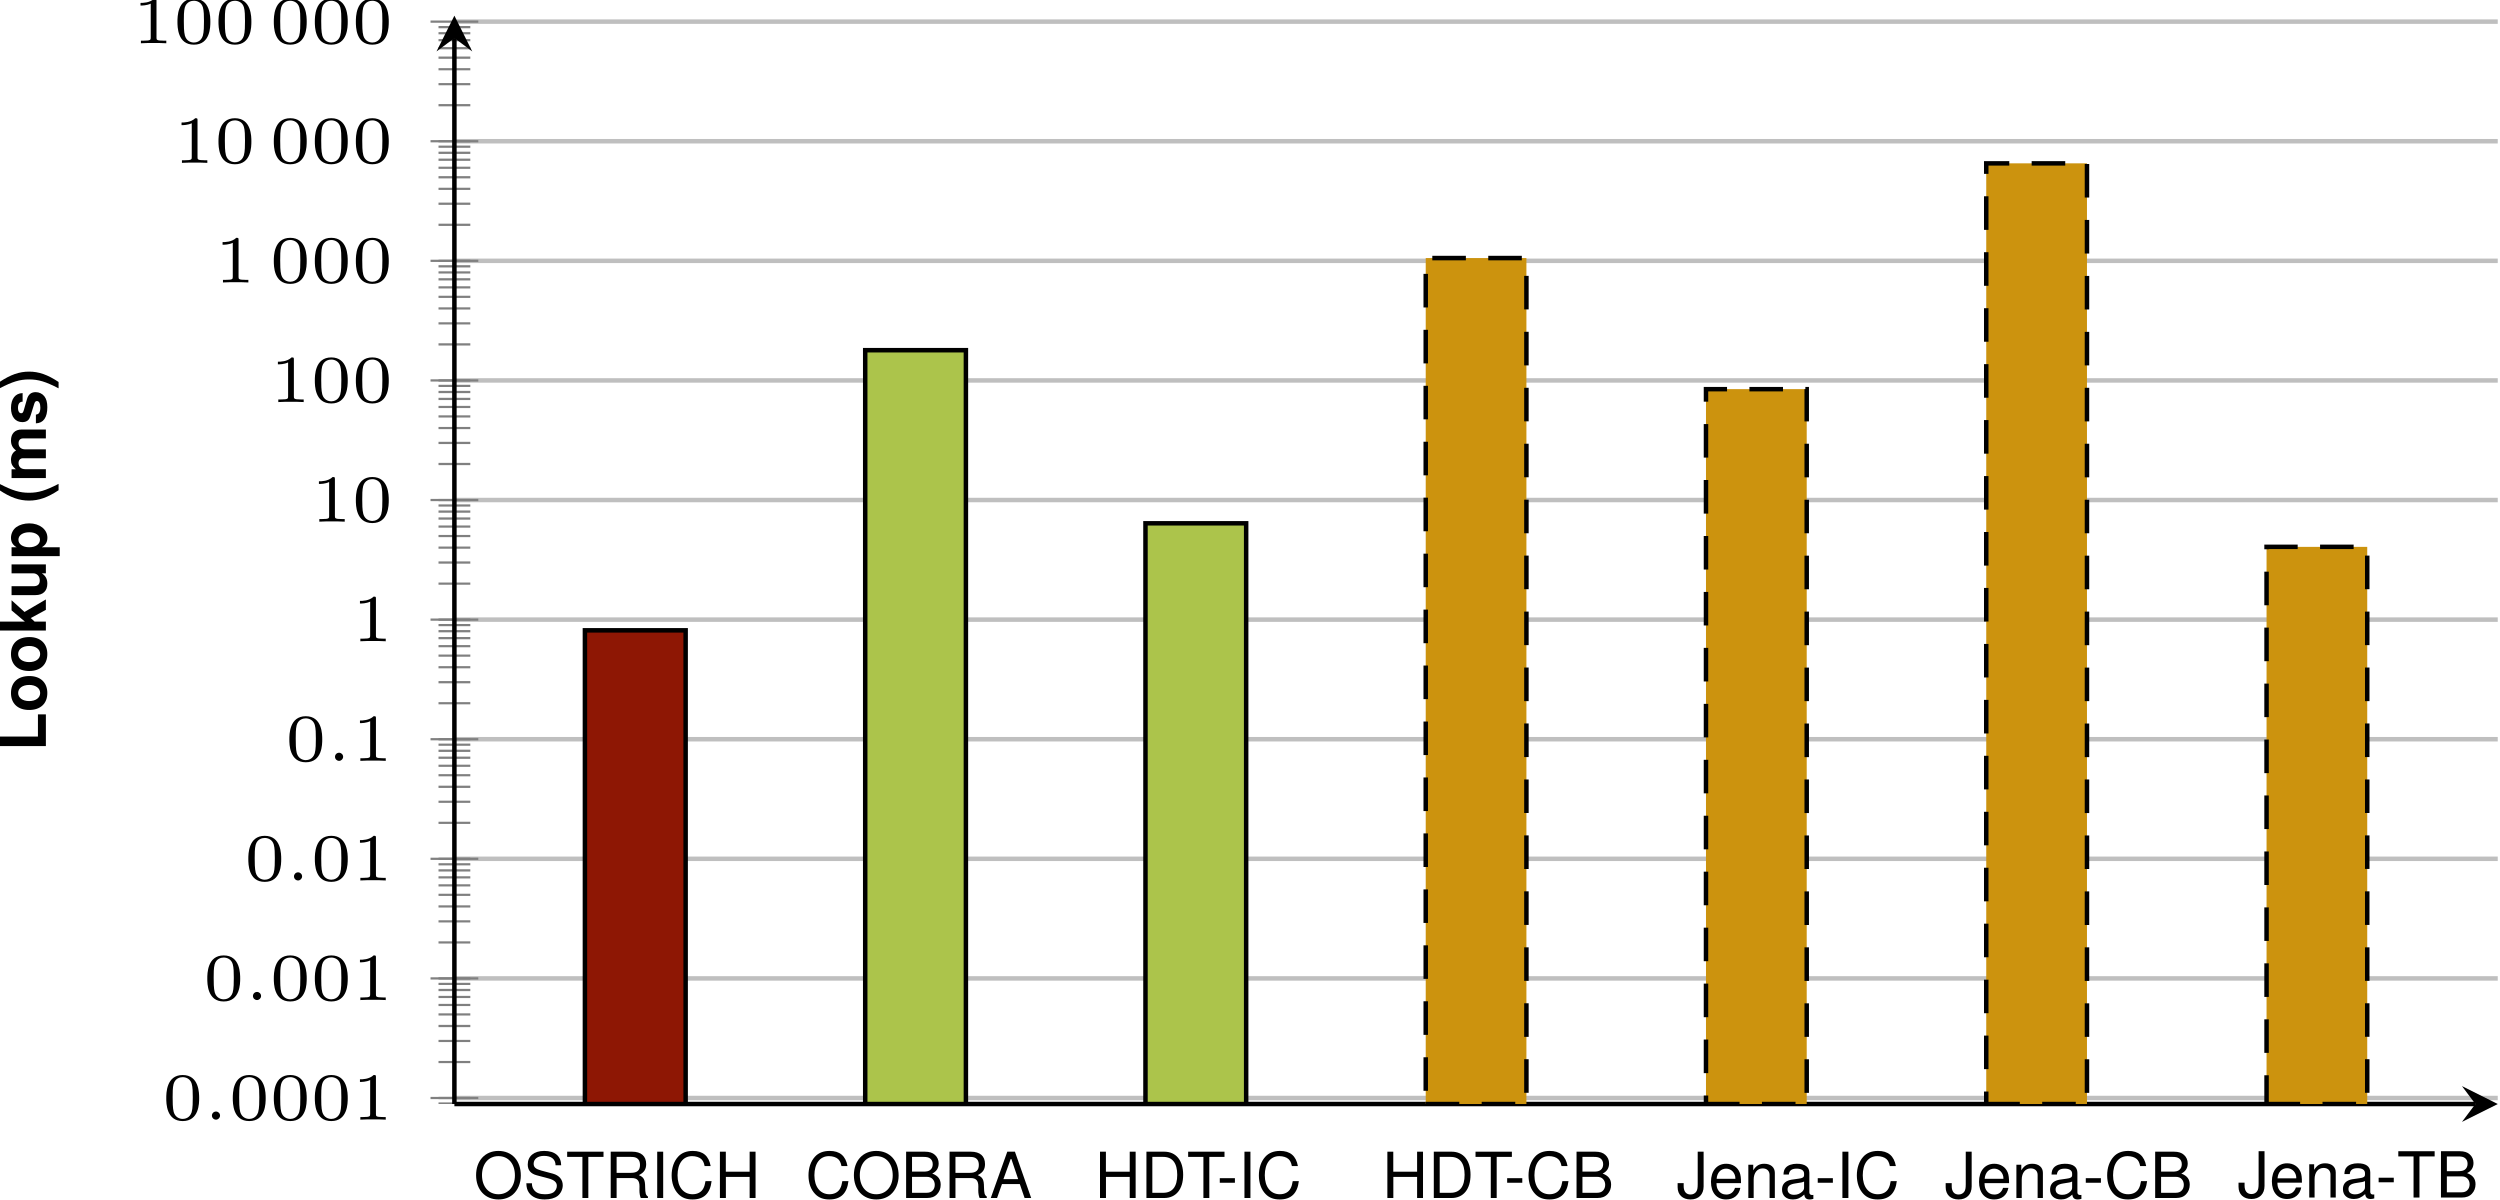
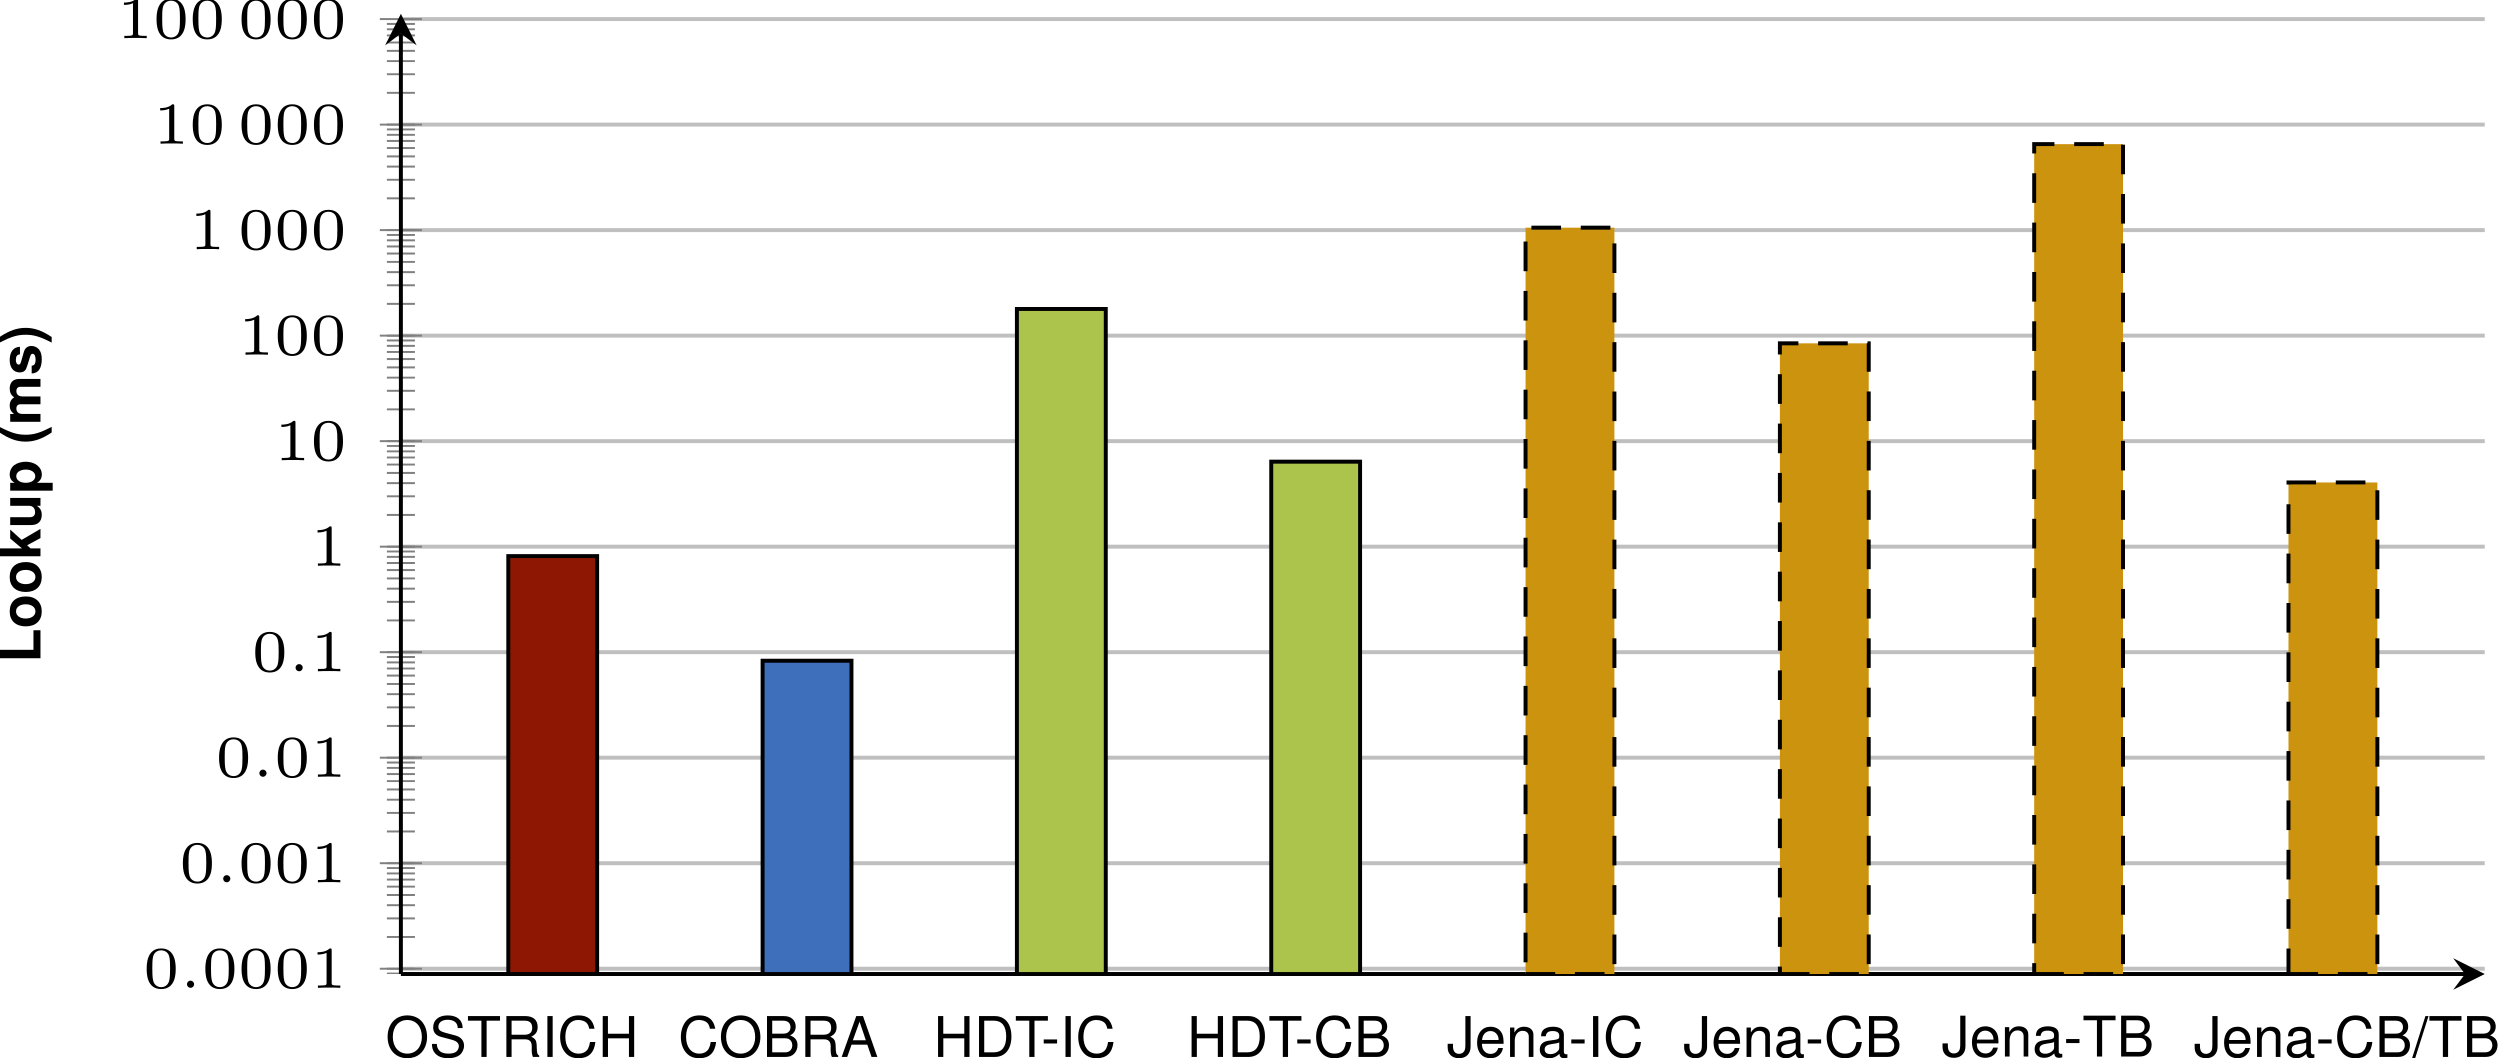
- <svg xmlns="http://www.w3.org/2000/svg" xmlns:xlink="http://www.w3.org/1999/xlink" version="1.1" width="222.59pt" height="106.767pt" viewBox="2.848 -12.153 222.59 106.767">
+ <svg xmlns="http://www.w3.org/2000/svg" xmlns:xlink="http://www.w3.org/1999/xlink" version="1.1" width="252.298pt" height="106.767pt" viewBox="2.848 -12.153 252.298 106.767">
  <defs>
    <clipPath id="clip1">
-       <path d="M-98.43 86.144V-10.758H366.977V86.144" />
+       <path d="M-98.433 86.144V-10.758H395.348V86.144" />
    </clipPath>
    <clipPath id="clip3">
-       <path d="M-98.43 86.144V-10.758H366.977V86.144" />
+       <path d="M-98.433 86.144V-10.758H395.348V86.144" />
    </clipPath>
    <clipPath id="clip4">
-       <path d="M43.305 86.144H225.238V-10.758H43.305Z" />
+       <path d="M43.305 86.144H253.606V-10.758H43.305Z" />
    </clipPath>
    <path id="g5-45" d="M1.607-1.765H.26V-1.358H1.607V-1.765Z" />
+     <path id="g5-47" d="M1.296-4.124L-.045 .113H.266L1.607-4.124H1.296Z" />
    <path id="g5-65" d="M2.682-1.239L3.106 0H3.694L2.246-4.124H1.567L.096 0H.656L1.092-1.239H2.682ZM2.535-1.68H1.222L1.901-3.559L2.535-1.68Z" />
    <path id="g5-66" d="M.447 0H2.308C2.699 0 2.987-.107 3.208-.345C3.411-.56 3.525-.854 3.525-1.177C3.525-1.675 3.298-1.974 2.772-2.178C3.146-2.354 3.344-2.659 3.344-3.078C3.344-3.378 3.23-3.643 3.015-3.836C2.8-4.034 2.518-4.124 2.122-4.124H.447V0ZM.973-2.348V-3.66H1.991C2.286-3.66 2.45-3.621 2.591-3.513C2.738-3.4 2.817-3.23 2.817-3.004C2.817-2.783 2.738-2.608 2.591-2.495C2.45-2.387 2.286-2.348 1.991-2.348H.973ZM.973-.464V-1.884H2.257C2.512-1.884 2.682-1.822 2.806-1.686C2.931-1.556 2.998-1.375 2.998-1.171C2.998-.973 2.931-.792 2.806-.662C2.682-.526 2.512-.464 2.257-.464H.973Z" />
    <path id="g5-67" d="M3.745-2.846C3.581-3.751 3.061-4.192 2.155-4.192C1.601-4.192 1.154-4.017 .849-3.677C.475-3.27 .272-2.682 .272-2.014C.272-1.335 .481-.752 .871-.351C1.188-.023 1.595 .13 2.133 .13C3.14 .13 3.706-.413 3.83-1.505H3.287C3.242-1.222 3.185-1.03 3.1-.866C2.931-.526 2.58-.334 2.139-.334C1.318-.334 .798-.99 .798-2.02C.798-3.078 1.296-3.728 2.093-3.728C2.427-3.728 2.738-3.626 2.908-3.468C3.061-3.327 3.146-3.151 3.208-2.846H3.745Z" />
    <path id="g5-68" d="M.504 0H2.093C3.134 0 3.774-.781 3.774-2.065C3.774-3.344 3.14-4.124 2.093-4.124H.504V0ZM1.03-.464V-3.66H2.003C2.817-3.66 3.247-3.112 3.247-2.059C3.247-1.018 2.817-.464 2.003-.464H1.03Z" />
    <path id="g5-72" d="M3.117-1.878V0H3.643V-4.124H3.117V-2.342H.996V-4.124H.47V0H1.001V-1.878H3.117Z" />
    <path id="g5-73" d="M1.098-4.124H.566V0H1.098V-4.124Z" />
    <path id="g5-74" d="M1.884-4.124V-1.222C1.884-.894 1.85-.707 1.754-.566C1.652-.407 1.46-.311 1.25-.311C.854-.311 .634-.577 .634-1.058V-1.324H.096V-.962C.096-.294 .537 .13 1.245 .13C1.963 .13 2.41-.317 2.41-1.03V-4.124H1.884Z" />
    <path id="g5-79" d="M2.201-4.192C1.018-4.192 .215-3.321 .215-2.031S1.018 .13 2.206 .13C2.704 .13 3.151-.023 3.485-.306C3.932-.685 4.198-1.324 4.198-1.997C4.198-3.327 3.411-4.192 2.201-4.192ZM2.201-3.728C3.095-3.728 3.672-3.049 3.672-2.008C3.672-1.013 3.078-.334 2.206-.334C1.33-.334 .741-1.013 .741-2.031S1.33-3.728 2.201-3.728Z" />
    <path id="g5-82" d="M1.052-1.776H2.41C2.88-1.776 3.089-1.55 3.089-1.041L3.083-.673C3.083-.419 3.129-.17 3.202 0H3.841V-.13C3.643-.266 3.604-.413 3.592-.962C3.587-1.641 3.479-1.844 3.032-2.037C3.496-2.263 3.683-2.552 3.683-3.021C3.683-3.734 3.236-4.124 2.427-4.124H.526V0H1.052V-1.776ZM1.052-2.24V-3.66H2.325C2.619-3.66 2.789-3.615 2.919-3.502C3.061-3.383 3.134-3.196 3.134-2.948C3.134-2.461 2.885-2.24 2.325-2.24H1.052Z" />
    <path id="g5-83" d="M3.372-2.914C3.366-3.723 2.812-4.192 1.861-4.192C.956-4.192 .396-3.728 .396-2.981C.396-2.478 .662-2.161 1.205-2.02L2.229-1.748C2.75-1.612 2.987-1.403 2.987-1.081C2.987-.86 2.868-.634 2.693-.509C2.529-.396 2.269-.334 1.935-.334C1.488-.334 1.182-.441 .984-.679C.832-.86 .764-1.058 .769-1.313H.272C.277-.933 .351-.685 .515-.458C.798-.074 1.273 .13 1.901 .13C2.393 .13 2.795 .017 3.061-.187C3.338-.407 3.513-.775 3.513-1.131C3.513-1.641 3.196-2.014 2.636-2.167L1.601-2.444C1.103-2.58 .922-2.738 .922-3.055C.922-3.474 1.29-3.751 1.844-3.751C2.501-3.751 2.868-3.451 2.874-2.914H3.372Z" />
    <path id="g5-84" d="M2.003-3.66H3.355V-4.124H.119V-3.66H1.477V0H2.003V-3.66Z" />
    <path id="g5-97" d="M3.027-.277C2.976-.266 2.953-.266 2.925-.266C2.761-.266 2.67-.351 2.67-.498V-2.24C2.67-2.767 2.286-3.049 1.556-3.049C1.126-3.049 .769-2.925 .571-2.704C.436-2.552 .379-2.382 .368-2.088H.843C.883-2.45 1.098-2.614 1.539-2.614C1.963-2.614 2.201-2.455 2.201-2.172V-2.048C2.201-1.85 2.082-1.765 1.709-1.72C1.041-1.635 .939-1.612 .758-1.539C.413-1.397 .238-1.131 .238-.747C.238-.209 .611 .13 1.211 .13C1.584 .13 1.884 0 2.218-.306C2.252-.006 2.399 .13 2.704 .13C2.8 .13 2.874 .119 3.027 .079V-.277ZM2.201-.933C2.201-.775 2.155-.679 2.014-.549C1.822-.373 1.59-.283 1.313-.283C.945-.283 .73-.458 .73-.758C.73-1.069 .939-1.228 1.443-1.301C1.941-1.369 2.042-1.392 2.201-1.465V-.933Z" />
    <path id="g5-101" d="M2.902-1.324C2.902-1.776 2.868-2.048 2.783-2.269C2.591-2.755 2.139-3.049 1.584-3.049C.758-3.049 .226-2.416 .226-1.443S.741 .13 1.573 .13C2.252 .13 2.721-.255 2.84-.9H2.365C2.235-.509 1.969-.306 1.59-.306C1.29-.306 1.035-.441 .877-.69C.764-.86 .724-1.03 .718-1.324H2.902ZM.73-1.709C.769-2.257 1.103-2.614 1.578-2.614C2.042-2.614 2.399-2.229 2.399-1.743C2.399-1.731 2.399-1.72 2.393-1.709H.73Z" />
    <path id="g5-110" d="M.396-2.965V0H.871V-1.635C.871-2.24 1.188-2.636 1.675-2.636C2.048-2.636 2.286-2.41 2.286-2.054V0H2.755V-2.24C2.755-2.733 2.387-3.049 1.816-3.049C1.375-3.049 1.092-2.88 .832-2.467V-2.965H.396Z" />
+     <path id="g2-58" d="M1.494-.359C1.494-.574 1.321-.723 1.136-.723C.921-.723 .771-.55 .771-.365C.771-.161 .933 0 1.136 0C1.327 0 1.494-.167 1.494-.359Z" />
    <path id="g1-40" d="M1.148-4.124C.498-3.146 .226-2.365 .226-1.499C.226-.628 .498 .153 1.148 1.131H1.714C1.115-.034 .922-.668 .922-1.499C.922-2.325 1.115-2.97 1.714-4.124H1.148Z" />
    <path id="g1-41" d="M.69 1.131C1.341 .153 1.612-.628 1.612-1.494C1.612-2.365 1.341-3.146 .69-4.124H.124C.724-2.959 .917-2.325 .917-1.494C.917-.668 .724-.023 .124 1.131H.69Z" />
    <path id="g1-76" d="M1.301-4.124H.453V0H3.276V-.707H1.301V-4.124Z" />
    <path id="g1-107" d="M1.126-1.867V-4.124H.334V0H1.126V-1.001L1.443-1.346L2.172 0H3.1L1.986-1.901L3.027-3.055H2.127L1.126-1.867Z" />
    <path id="g1-109" d="M.339-3.055V0H1.131V-1.833C1.131-2.206 1.335-2.433 1.675-2.433C1.941-2.433 2.105-2.28 2.105-2.037V0H2.897V-1.833C2.897-2.206 3.1-2.433 3.44-2.433C3.706-2.433 3.87-2.28 3.87-2.037V0H4.662V-2.161C4.662-2.755 4.3-3.106 3.689-3.106C3.304-3.106 3.032-2.97 2.795-2.653C2.648-2.942 2.342-3.106 1.963-3.106C1.612-3.106 1.386-2.987 1.126-2.676V-3.055H.339Z" />
    <path id="g1-111" d="M1.703-3.106C.769-3.106 .198-2.489 .198-1.488C.198-.481 .769 .13 1.709 .13C2.636 .13 3.219-.487 3.219-1.465C3.219-2.501 2.659-3.106 1.703-3.106ZM1.709-2.467C2.144-2.467 2.427-2.076 2.427-1.477C2.427-.905 2.133-.509 1.709-.509C1.279-.509 .99-.905 .99-1.488S1.279-2.467 1.709-2.467Z" />
    <path id="g1-112" d="M1.12-3.055H.328V1.233H1.12V-.362C1.313-.023 1.584 .136 1.969 .136C2.704 .136 3.247-.554 3.247-1.482C3.247-1.912 3.123-2.342 2.919-2.625C2.716-2.914 2.337-3.106 1.969-3.106C1.584-3.106 1.313-2.942 1.12-2.602V-3.055ZM1.788-2.444C2.189-2.444 2.455-2.054 2.455-1.471C2.455-.917 2.178-.526 1.788-.526C1.392-.526 1.12-.911 1.12-1.482S1.392-2.444 1.788-2.444Z" />
    <path id="g1-115" d="M2.857-2.071C2.846-2.716 2.348-3.106 1.528-3.106C.752-3.106 .272-2.716 .272-2.088C.272-1.884 .334-1.709 .441-1.59C.549-1.482 .645-1.431 .939-1.335L1.884-1.041C2.082-.979 2.15-.917 2.15-.792C2.15-.605 1.929-.492 1.561-.492C1.358-.492 1.194-.532 1.092-.6C1.007-.662 .973-.724 .939-.888H.164C.187-.221 .679 .13 1.607 .13C2.031 .13 2.354 .04 2.58-.141S2.942-.605 2.942-.905C2.942-1.301 2.744-1.556 2.342-1.675L1.341-1.963C1.12-2.031 1.064-2.076 1.064-2.201C1.064-2.37 1.245-2.484 1.522-2.484C1.901-2.484 2.088-2.348 2.093-2.071H2.857Z" />
    <path id="g1-117" d="M3.061 0V-3.055H2.269V-1.143C2.269-.781 2.014-.543 1.629-.543C1.29-.543 1.12-.724 1.12-1.092V-3.055H.328V-.928C.328-.255 .702 .13 1.352 .13C1.765 .13 2.042-.023 2.269-.362V0H3.061Z" />
-     <path id="g2-58" d="M1.494-.359C1.494-.574 1.321-.723 1.136-.723C.921-.723 .771-.55 .771-.365C.771-.161 .933 0 1.136 0C1.327 0 1.494-.167 1.494-.359Z" />
    <path id="g3-48" d="M3.288-1.907C3.288-2.343 3.288-3.975 1.823-3.975S.359-2.343 .359-1.907C.359-1.476 .359 .126 1.823 .126S3.288-1.476 3.288-1.907ZM1.823-.066C1.572-.066 1.166-.185 1.022-.681C.927-1.028 .927-1.614 .927-1.985C.927-2.385 .927-2.845 1.01-3.168C1.16-3.706 1.614-3.784 1.823-3.784C2.098-3.784 2.493-3.652 2.624-3.198C2.714-2.881 2.72-2.445 2.72-1.985C2.72-1.602 2.72-.998 2.618-.664C2.451-.143 2.02-.066 1.823-.066Z" />
    <path id="g3-49" d="M2.146-3.796C2.146-3.975 2.122-3.975 1.943-3.975C1.548-3.593 .938-3.593 .723-3.593V-3.359C.879-3.359 1.273-3.359 1.632-3.527V-.508C1.632-.311 1.632-.233 1.016-.233H.759V0C1.088-.024 1.554-.024 1.889-.024S2.69-.024 3.019 0V-.233H2.762C2.146-.233 2.146-.311 2.146-.508V-3.796Z" />
  </defs>
  <g id="page1">
-     <path d="M43.305 85.609H225.238M43.305 74.961H225.238M43.305 64.312H225.238M43.305 53.664H225.238M43.305 43.016H225.238M43.305 32.367H225.238M43.305 21.719H225.238M43.305 11.07H225.238M43.305 .422H225.238M43.305-10.227H225.238" stroke="#bfbfbf" fill="none" stroke-width=".399" stroke-miterlimit="10" clip-path="url(#clip1)" />
+     <path d="M43.305 85.609H253.606M43.305 74.961H253.606M43.305 64.312H253.606M43.305 53.664H253.606M43.305 43.016H253.606M43.305 32.367H253.606M43.305 21.719H253.606M43.305 11.07H253.606M43.305 .422H253.606M43.305-10.227H253.606" stroke="#bfbfbf" fill="none" stroke-width=".399" stroke-miterlimit="10" clip-path="url(#clip1)" />
    <path d="M41.891 86.098H44.723M41.891 85.609H44.723M41.891 82.406H44.723M41.891 80.531H44.723M41.891 79.199H44.723M41.891 78.168H44.723M41.891 77.324H44.723M41.891 76.613H44.723M41.891 75.992H44.723M41.891 75.449H44.723M41.891 74.961H44.723M41.891 71.758H44.723M41.891 69.883H44.723M41.891 68.551H44.723M41.891 67.519H44.723M41.891 66.676H44.723M41.891 65.965H44.723M41.891 65.344H44.723M41.891 64.801H44.723M41.891 64.312H44.723M41.891 61.109H44.723M41.891 59.234H44.723M41.891 57.902H44.723M41.891 56.871H44.723M41.891 56.027H44.723M41.891 55.312H44.723M41.891 54.695H44.723M41.891 54.152H44.723M41.891 53.664H44.723M41.891 50.461H44.723M41.891 48.586H44.723M41.891 47.254H44.723M41.891 46.223H44.723M41.891 45.379H44.723M41.891 44.664H44.723M41.891 44.047H44.723M41.891 43.504H44.723M41.891 43.016H44.723M41.891 39.812H44.723M41.891 37.934H44.723M41.891 36.605H44.723M41.891 35.574H44.723M41.891 34.73H44.723M41.891 34.016H44.723M41.891 33.398H44.723M41.891 32.855H44.723M41.891 32.367H44.723M41.891 29.16H44.723M41.891 27.285H44.723M41.891 25.957H44.723M41.891 24.926H44.723M41.891 24.082H44.723M41.891 23.367H44.723M41.891 22.75H44.723M41.891 22.207H44.723M41.891 21.719H44.723M41.891 18.512H44.723M41.891 16.637H44.723M41.891 15.309H44.723M41.891 14.277H44.723M41.891 13.434H44.723M41.891 12.719H44.723M41.891 12.102H44.723M41.891 11.559H44.723M41.891 11.07H44.723M41.891 7.863H44.723M41.891 5.988H44.723M41.891 4.66H44.723M41.891 3.629H44.723M41.891 2.785H44.723M41.891 2.07H44.723M41.891 1.453H44.723M41.891 .91H44.723M41.891 .422H44.723M41.891-2.785H44.723M41.891-4.66H44.723M41.891-5.988H44.723M41.891-7.019H44.723M41.891-7.863H44.723M41.891-8.578H44.723M41.891-9.195H44.723M41.891-9.738H44.723" stroke="#808080" fill="none" stroke-width=".199" stroke-miterlimit="10" clip-path="url(#clip3)" />
    <path d="M41.18 85.609H45.434M41.18 74.961H45.434M41.18 64.312H45.434M41.18 53.664H45.434M41.18 43.016H45.434M41.18 32.367H45.434M41.18 21.719H45.434M41.18 11.07H45.434M41.18 .422H45.434M41.18-10.227H45.434" stroke="#808080" fill="none" stroke-width=".199" stroke-miterlimit="10" clip-path="url(#clip3)" />
-     <path d="M43.305 86.144H223.246" stroke="#000" fill="none" stroke-width=".399" stroke-miterlimit="10" />
-     <path d="M225.238 86.145L222.051 84.547L223.246 86.145L222.051 87.738" />
+     <path d="M43.305 86.144H251.613" stroke="#000" fill="none" stroke-width=".399" stroke-miterlimit="10" />
+     <path d="M253.605 86.145L250.418 84.547L251.613 86.145L250.418 87.738" />
    <path d="M43.305 86.144V-8.766" stroke="#000" fill="none" stroke-width=".399" stroke-miterlimit="10" />
    <path d="M43.305-10.758L41.711-7.57L43.305-8.766L44.898-7.57" />
-     <g transform="matrix(1 0 0 1 -90.6765 58.295)">
-       <use x="107.969" y="29.242" xlink:href="#g3-48" />
-       <use x="111.622" y="29.242" xlink:href="#g2-58" />
-       <use x="113.892" y="29.242" xlink:href="#g3-48" />
-       <use x="117.545" y="29.242" xlink:href="#g3-48" />
-       <use x="121.197" y="29.242" xlink:href="#g3-48" />
-       <use x="124.85" y="29.242" xlink:href="#g3-49" />
-     </g>
-     <g transform="matrix(1 0 0 1 -87.0235 47.6463)">
-       <use x="107.969" y="29.242" xlink:href="#g3-48" />
-       <use x="111.622" y="29.242" xlink:href="#g2-58" />
-       <use x="113.892" y="29.242" xlink:href="#g3-48" />
-       <use x="117.545" y="29.242" xlink:href="#g3-48" />
-       <use x="121.197" y="29.242" xlink:href="#g3-49" />
-     </g>
-     <g transform="matrix(1 0 0 1 -83.3706 36.9977)">
-       <use x="107.969" y="29.242" xlink:href="#g3-48" />
-       <use x="111.622" y="29.242" xlink:href="#g2-58" />
-       <use x="113.892" y="29.242" xlink:href="#g3-48" />
-       <use x="117.545" y="29.242" xlink:href="#g3-49" />
-     </g>
-     <g transform="matrix(1 0 0 1 -79.7176 26.349)">
-       <use x="107.969" y="29.242" xlink:href="#g3-48" />
-       <use x="111.622" y="29.242" xlink:href="#g2-58" />
-       <use x="113.892" y="29.242" xlink:href="#g3-49" />
-     </g>
-     <g transform="matrix(1 0 0 1 -73.7954 15.7004)">
-       <use x="107.969" y="29.242" xlink:href="#g3-49" />
-     </g>
-     <g transform="matrix(1 0 0 1 -77.4484 5.0518)">
-       <use x="107.969" y="29.242" xlink:href="#g3-49" />
-       <use x="111.622" y="29.242" xlink:href="#g3-48" />
-     </g>
-     <g transform="matrix(1 0 0 1 -81.1013 -5.5969)">
-       <use x="107.969" y="29.242" xlink:href="#g3-49" />
-       <use x="111.622" y="29.242" xlink:href="#g3-48" />
-       <use x="115.275" y="29.242" xlink:href="#g3-48" />
-     </g>
-     <g transform="matrix(1 0 0 1 -86.0273 -16.2455)">
-       <use x="107.969" y="29.242" xlink:href="#g3-49" />
-       <use x="112.895" y="29.242" xlink:href="#g3-48" />
-       <use x="116.548" y="29.242" xlink:href="#g3-48" />
-       <use x="120.201" y="29.242" xlink:href="#g3-48" />
-     </g>
-     <g transform="matrix(1 0 0 1 -89.6802 -26.89414)">
-       <use x="107.969" y="29.242" xlink:href="#g3-49" />
-       <use x="111.622" y="29.242" xlink:href="#g3-48" />
-       <use x="116.548" y="29.242" xlink:href="#g3-48" />
-       <use x="120.201" y="29.242" xlink:href="#g3-48" />
-       <use x="123.854" y="29.242" xlink:href="#g3-48" />
-     </g>
-     <g transform="matrix(1 0 0 1 -93.3332 -37.5428)">
-       <use x="107.969" y="29.242" xlink:href="#g3-49" />
-       <use x="111.622" y="29.242" xlink:href="#g3-48" />
-       <use x="115.275" y="29.242" xlink:href="#g3-48" />
-       <use x="120.201" y="29.242" xlink:href="#g3-48" />
-       <use x="123.854" y="29.242" xlink:href="#g3-48" />
-       <use x="127.507" y="29.242" xlink:href="#g3-48" />
-     </g>
-     <path d="M54.926 86.144H63.895V43.969H54.926Z" fill="#8e1704" clip-path="url(#clip4)" />
-     <path d="M54.926 86.144H63.895V43.969H54.926Z" stroke="#000" fill="none" stroke-width=".399" stroke-miterlimit="10" clip-path="url(#clip4)" />
-     <path d="M79.883 86.144H88.848V19.027H79.883Z" fill="#acc44b" clip-path="url(#clip4)" />
-     <path d="M79.883 86.144H88.848V19.027H79.883Z" stroke="#000" fill="none" stroke-width=".399" stroke-miterlimit="10" clip-path="url(#clip4)" />
-     <path d="M104.836 86.144H113.801V34.438H104.836Z" fill="#acc44b" clip-path="url(#clip4)" />
-     <path d="M104.836 86.144H113.801V34.438H104.836Z" stroke="#000" fill="none" stroke-width=".399" stroke-miterlimit="10" clip-path="url(#clip4)" />
-     <path d="M129.789 86.144H138.754V10.824H129.789Z" fill="#cc930e" clip-path="url(#clip4)" />
-     <path d="M129.789 86.144H138.754V10.824H129.789Z" stroke="#000" fill="none" stroke-width=".399" stroke-miterlimit="10" stroke-dasharray="2.989,1.993" clip-path="url(#clip4)" />
-     <path d="M154.742 86.144H163.711V22.496H154.742Z" fill="#cc930e" clip-path="url(#clip4)" />
-     <path d="M154.742 86.144H163.711V22.496H154.742Z" stroke="#000" fill="none" stroke-width=".399" stroke-miterlimit="10" stroke-dasharray="2.989,1.993" clip-path="url(#clip4)" />
-     <path d="M179.695 86.144H188.664V2.391H179.695Z" fill="#cc930e" clip-path="url(#clip4)" />
-     <path d="M179.695 86.144H188.664V2.391H179.695Z" stroke="#000" fill="none" stroke-width=".399" stroke-miterlimit="10" stroke-dasharray="2.989,1.993" clip-path="url(#clip4)" />
-     <path d="M204.653 86.144H213.617V36.535H204.653Z" fill="#cc930e" clip-path="url(#clip4)" />
-     <path d="M204.653 86.144H213.617V36.535H204.653Z" stroke="#000" fill="none" stroke-width=".399" stroke-miterlimit="10" stroke-dasharray="2.989,1.993" clip-path="url(#clip4)" />
-     <g transform="matrix(0 -1 1 0 -22.30968 162.697)">
-       <use x="107.969" y="29.242" xlink:href="#g1-76" />
-       <use x="111.439" y="29.242" xlink:href="#g1-111" />
-       <use x="114.909" y="29.242" xlink:href="#g1-111" />
-       <use x="118.378" y="29.242" xlink:href="#g1-107" />
-       <use x="121.536" y="29.242" xlink:href="#g1-117" />
-       <use x="125.005" y="29.242" xlink:href="#g1-112" />
-       <use x="130.054" y="29.242" xlink:href="#g1-40" />
-       <use x="131.945" y="29.242" xlink:href="#g1-109" />
-       <use x="136.993" y="29.242" xlink:href="#g1-115" />
-       <use x="140.15" y="29.242" xlink:href="#g1-41" />
-     </g>
-     <g transform="matrix(1 0 0 1 -77.717 65.2704)">
-       <use x="122.739" y="29.242" xlink:href="#g5-79" />
-       <use x="127.157" y="29.242" xlink:href="#g5-83" />
-       <use x="130.944" y="29.242" xlink:href="#g5-84" />
-       <use x="134.414" y="29.242" xlink:href="#g5-82" />
-       <use x="138.514" y="29.242" xlink:href="#g5-73" />
-       <use x="140.093" y="29.242" xlink:href="#g5-67" />
-       <use x="144.193" y="29.242" xlink:href="#g5-72" />
-     </g>
-     <g transform="matrix(1 0 0 1 -75.0366 65.2704)">
-       <use x="149.597" y="29.242" xlink:href="#g5-67" />
-       <use x="153.697" y="29.242" xlink:href="#g5-79" />
-       <use x="158.115" y="29.242" xlink:href="#g5-66" />
-       <use x="161.903" y="29.242" xlink:href="#g5-82" />
-       <use x="166.003" y="29.242" xlink:href="#g5-65" />
-     </g>
-     <g transform="matrix(1 0 0 1 -74.9515 65.2704)">
-       <use x="175.269" y="29.242" xlink:href="#g5-72" />
-       <use x="179.369" y="29.242" xlink:href="#g5-68" />
-       <use x="183.469" y="29.242" xlink:href="#g5-84" />
-       <use x="186.144" y="29.242" xlink:href="#g5-45" />
-       <use x="188.035" y="29.242" xlink:href="#g5-73" />
-       <use x="189.613" y="29.242" xlink:href="#g5-67" />
-     </g>
-     <g transform="matrix(1 0 0 1 -76.845 65.2704)">
-       <use x="202.749" y="29.242" xlink:href="#g5-72" />
-       <use x="206.849" y="29.242" xlink:href="#g5-68" />
-       <use x="210.949" y="29.242" xlink:href="#g5-84" />
-       <use x="213.624" y="29.242" xlink:href="#g5-45" />
-       <use x="215.515" y="29.242" xlink:href="#g5-67" />
-       <use x="219.615" y="29.242" xlink:href="#g5-66" />
-     </g>
-     <g transform="matrix(1 0 0 1 -75.67 65.2704)">
-       <use x="227.791" y="29.242" xlink:href="#g5-74" />
-       <use x="230.63" y="29.242" xlink:href="#g5-101" />
-       <use x="233.787" y="29.242" xlink:href="#g5-110" />
-       <use x="236.945" y="29.242" xlink:href="#g5-97" />
-       <use x="240.102" y="29.242" xlink:href="#g5-45" />
-       <use x="241.993" y="29.242" xlink:href="#g5-73" />
-       <use x="243.572" y="29.242" xlink:href="#g5-67" />
-     </g>
-     <g transform="matrix(1 0 0 1 -75.985 65.2704)">
-       <use x="251.972" y="29.242" xlink:href="#g5-74" />
-       <use x="254.811" y="29.242" xlink:href="#g5-101" />
-       <use x="257.969" y="29.242" xlink:href="#g5-110" />
-       <use x="261.126" y="29.242" xlink:href="#g5-97" />
-       <use x="264.283" y="29.242" xlink:href="#g5-45" />
-       <use x="266.174" y="29.242" xlink:href="#g5-67" />
-       <use x="270.274" y="29.242" xlink:href="#g5-66" />
-     </g>
-     <g transform="matrix(1 0 0 1 -75.67 65.2292)">
-       <use x="277.732" y="29.242" xlink:href="#g5-74" />
-       <use x="280.571" y="29.242" xlink:href="#g5-101" />
-       <use x="283.728" y="29.242" xlink:href="#g5-110" />
-       <use x="286.886" y="29.242" xlink:href="#g5-97" />
-       <use x="290.043" y="29.242" xlink:href="#g5-45" />
-       <use x="291.934" y="29.242" xlink:href="#g5-84" />
-       <use x="295.404" y="29.242" xlink:href="#g5-66" />
+     <g transform="matrix(1 0 0 1 -93.9496 58.295)">
+       <use x="111.242" y="29.242" xlink:href="#g3-48" />
+       <use x="114.895" y="29.242" xlink:href="#g2-58" />
+       <use x="117.165" y="29.242" xlink:href="#g3-48" />
+       <use x="120.817" y="29.242" xlink:href="#g3-48" />
+       <use x="124.47" y="29.242" xlink:href="#g3-48" />
+       <use x="128.123" y="29.242" xlink:href="#g3-49" />
+     </g>
+     <g transform="matrix(1 0 0 1 -90.2966 47.6463)">
+       <use x="111.242" y="29.242" xlink:href="#g3-48" />
+       <use x="114.895" y="29.242" xlink:href="#g2-58" />
+       <use x="117.165" y="29.242" xlink:href="#g3-48" />
+       <use x="120.817" y="29.242" xlink:href="#g3-48" />
+       <use x="124.47" y="29.242" xlink:href="#g3-49" />
+     </g>
+     <g transform="matrix(1 0 0 1 -86.6437 36.9977)">
+       <use x="111.242" y="29.242" xlink:href="#g3-48" />
+       <use x="114.895" y="29.242" xlink:href="#g2-58" />
+       <use x="117.165" y="29.242" xlink:href="#g3-48" />
+       <use x="120.817" y="29.242" xlink:href="#g3-49" />
+     </g>
+     <g transform="matrix(1 0 0 1 -82.9907 26.349)">
+       <use x="111.242" y="29.242" xlink:href="#g3-48" />
+       <use x="114.895" y="29.242" xlink:href="#g2-58" />
+       <use x="117.165" y="29.242" xlink:href="#g3-49" />
+     </g>
+     <g transform="matrix(1 0 0 1 -77.0685 15.7004)">
+       <use x="111.242" y="29.242" xlink:href="#g3-49" />
+     </g>
+     <g transform="matrix(1 0 0 1 -80.7214 5.0518)">
+       <use x="111.242" y="29.242" xlink:href="#g3-49" />
+       <use x="114.895" y="29.242" xlink:href="#g3-48" />
+     </g>
+     <g transform="matrix(1 0 0 1 -84.3744 -5.5969)">
+       <use x="111.242" y="29.242" xlink:href="#g3-49" />
+       <use x="114.895" y="29.242" xlink:href="#g3-48" />
+       <use x="118.548" y="29.242" xlink:href="#g3-48" />
+     </g>
+     <g transform="matrix(1 0 0 1 -89.3003 -16.2455)">
+       <use x="111.242" y="29.242" xlink:href="#g3-49" />
+       <use x="116.168" y="29.242" xlink:href="#g3-48" />
+       <use x="119.821" y="29.242" xlink:href="#g3-48" />
+       <use x="123.474" y="29.242" xlink:href="#g3-48" />
+     </g>
+     <g transform="matrix(1 0 0 1 -92.9533 -26.89414)">
+       <use x="111.242" y="29.242" xlink:href="#g3-49" />
+       <use x="114.895" y="29.242" xlink:href="#g3-48" />
+       <use x="119.821" y="29.242" xlink:href="#g3-48" />
+       <use x="123.474" y="29.242" xlink:href="#g3-48" />
+       <use x="127.127" y="29.242" xlink:href="#g3-48" />
+     </g>
+     <g transform="matrix(1 0 0 1 -96.6063 -37.5428)">
+       <use x="111.242" y="29.242" xlink:href="#g3-49" />
+       <use x="114.895" y="29.242" xlink:href="#g3-48" />
+       <use x="118.548" y="29.242" xlink:href="#g3-48" />
+       <use x="123.474" y="29.242" xlink:href="#g3-48" />
+       <use x="127.127" y="29.242" xlink:href="#g3-48" />
+       <use x="130.78" y="29.242" xlink:href="#g3-48" />
+     </g>
+     <path d="M54.145 86.144H63.109V43.969H54.145Z" fill="#8e1704" clip-path="url(#clip4)" />
+     <path d="M54.145 86.144H63.109V43.969H54.145Z" stroke="#000" fill="none" stroke-width=".399" stroke-miterlimit="10" clip-path="url(#clip4)" />
+     <path d="M79.809 86.144H88.777V54.527H79.809Z" fill="#3e6fba" clip-path="url(#clip4)" />
+     <path d="M79.809 86.144H88.777V54.527H79.809Z" stroke="#000" fill="none" stroke-width=".399" stroke-miterlimit="10" clip-path="url(#clip4)" />
+     <path d="M105.473 86.144H114.441V19.027H105.473Z" fill="#acc44b" clip-path="url(#clip4)" />
+     <path d="M105.473 86.144H114.441V19.027H105.473Z" stroke="#000" fill="none" stroke-width=".399" stroke-miterlimit="10" clip-path="url(#clip4)" />
+     <path d="M131.141 86.144H140.106V34.438H131.141Z" fill="#acc44b" clip-path="url(#clip4)" />
+     <path d="M131.141 86.144H140.106V34.438H131.141Z" stroke="#000" fill="none" stroke-width=".399" stroke-miterlimit="10" clip-path="url(#clip4)" />
+     <path d="M156.805 86.144H165.773V10.824H156.805Z" fill="#cc930e" clip-path="url(#clip4)" />
+     <path d="M156.805 86.144H165.773V10.824H156.805Z" stroke="#000" fill="none" stroke-width=".399" stroke-miterlimit="10" stroke-dasharray="2.989,1.993" clip-path="url(#clip4)" />
+     <path d="M182.473 86.144H191.438V22.496H182.473Z" fill="#cc930e" clip-path="url(#clip4)" />
+     <path d="M182.473 86.144H191.438V22.496H182.473Z" stroke="#000" fill="none" stroke-width=".399" stroke-miterlimit="10" stroke-dasharray="2.989,1.993" clip-path="url(#clip4)" />
+     <path d="M208.137 86.144H217.102V2.391H208.137Z" fill="#cc930e" clip-path="url(#clip4)" />
+     <path d="M208.137 86.144H217.102V2.391H208.137Z" stroke="#000" fill="none" stroke-width=".399" stroke-miterlimit="10" stroke-dasharray="2.989,1.993" clip-path="url(#clip4)" />
+     <path d="M233.801 86.144H242.77V36.535H233.801Z" fill="#cc930e" clip-path="url(#clip4)" />
+     <path d="M233.801 86.144H242.77V36.535H233.801Z" stroke="#000" fill="none" stroke-width=".399" stroke-miterlimit="10" stroke-dasharray="2.989,1.993" clip-path="url(#clip4)" />
+     <g transform="matrix(0 -1 1 0 -22.30969 165.97)">
+       <use x="111.242" y="29.242" xlink:href="#g1-76" />
+       <use x="114.712" y="29.242" xlink:href="#g1-111" />
+       <use x="118.182" y="29.242" xlink:href="#g1-111" />
+       <use x="121.651" y="29.242" xlink:href="#g1-107" />
+       <use x="124.809" y="29.242" xlink:href="#g1-117" />
+       <use x="128.278" y="29.242" xlink:href="#g1-112" />
+       <use x="133.327" y="29.242" xlink:href="#g1-40" />
+       <use x="135.218" y="29.242" xlink:href="#g1-109" />
+       <use x="140.266" y="29.242" xlink:href="#g1-115" />
+       <use x="143.423" y="29.242" xlink:href="#g1-41" />
+     </g>
+     <g transform="matrix(1 0 0 1 -84.2621 65.2704)">
+       <use x="126.012" y="29.242" xlink:href="#g5-79" />
+       <use x="130.43" y="29.242" xlink:href="#g5-83" />
+       <use x="134.217" y="29.242" xlink:href="#g5-84" />
+       <use x="137.687" y="29.242" xlink:href="#g5-82" />
+       <use x="141.787" y="29.242" xlink:href="#g5-73" />
+       <use x="143.366" y="29.242" xlink:href="#g5-67" />
+       <use x="147.466" y="29.242" xlink:href="#g5-72" />
+     </g>
+     <g transform="matrix(1 0 0 1 -81.5818 65.2704)">
+       <use x="152.87" y="29.242" xlink:href="#g5-67" />
+       <use x="156.97" y="29.242" xlink:href="#g5-79" />
+       <use x="161.388" y="29.242" xlink:href="#g5-66" />
+       <use x="165.176" y="29.242" xlink:href="#g5-82" />
+       <use x="169.276" y="29.242" xlink:href="#g5-65" />
+     </g>
+     <g transform="matrix(1 0 0 1 -81.4966 65.2704)">
+       <use x="178.542" y="29.242" xlink:href="#g5-72" />
+       <use x="182.642" y="29.242" xlink:href="#g5-68" />
+       <use x="186.742" y="29.242" xlink:href="#g5-84" />
+       <use x="189.417" y="29.242" xlink:href="#g5-45" />
+       <use x="191.308" y="29.242" xlink:href="#g5-73" />
+       <use x="192.886" y="29.242" xlink:href="#g5-67" />
+     </g>
+     <g transform="matrix(1 0 0 1 -83.39 65.2704)">
+       <use x="206.022" y="29.242" xlink:href="#g5-72" />
+       <use x="210.122" y="29.242" xlink:href="#g5-68" />
+       <use x="214.222" y="29.242" xlink:href="#g5-84" />
+       <use x="216.897" y="29.242" xlink:href="#g5-45" />
+       <use x="218.788" y="29.242" xlink:href="#g5-67" />
+       <use x="222.888" y="29.242" xlink:href="#g5-66" />
+     </g>
+     <g transform="matrix(1 0 0 1 -82.215 65.2704)">
+       <use x="231.064" y="29.242" xlink:href="#g5-74" />
+       <use x="233.903" y="29.242" xlink:href="#g5-101" />
+       <use x="237.06" y="29.242" xlink:href="#g5-110" />
+       <use x="240.218" y="29.242" xlink:href="#g5-97" />
+       <use x="243.375" y="29.242" xlink:href="#g5-45" />
+       <use x="245.266" y="29.242" xlink:href="#g5-73" />
+       <use x="246.845" y="29.242" xlink:href="#g5-67" />
+     </g>
+     <g transform="matrix(1 0 0 1 -82.53 65.2704)">
+       <use x="255.245" y="29.242" xlink:href="#g5-74" />
+       <use x="258.084" y="29.242" xlink:href="#g5-101" />
+       <use x="261.242" y="29.242" xlink:href="#g5-110" />
+       <use x="264.399" y="29.242" xlink:href="#g5-97" />
+       <use x="267.556" y="29.242" xlink:href="#g5-45" />
+       <use x="269.447" y="29.242" xlink:href="#g5-67" />
+       <use x="273.547" y="29.242" xlink:href="#g5-66" />
+     </g>
+     <g transform="matrix(1 0 0 1 -82.215 65.2292)">
+       <use x="281.005" y="29.242" xlink:href="#g5-74" />
+       <use x="283.844" y="29.242" xlink:href="#g5-101" />
+       <use x="287.001" y="29.242" xlink:href="#g5-110" />
+       <use x="290.159" y="29.242" xlink:href="#g5-97" />
+       <use x="293.316" y="29.242" xlink:href="#g5-45" />
+       <use x="295.207" y="29.242" xlink:href="#g5-84" />
+       <use x="298.677" y="29.242" xlink:href="#g5-66" />
+     </g>
+     <g transform="matrix(1 0 0 1 -86.948 65.2704)">
+       <use x="311.182" y="29.242" xlink:href="#g5-74" />
+       <use x="314.022" y="29.242" xlink:href="#g5-101" />
+       <use x="317.179" y="29.242" xlink:href="#g5-110" />
+       <use x="320.336" y="29.242" xlink:href="#g5-97" />
+       <use x="323.494" y="29.242" xlink:href="#g5-45" />
+       <use x="325.385" y="29.242" xlink:href="#g5-67" />
+       <use x="329.485" y="29.242" xlink:href="#g5-66" />
+       <use x="333.272" y="29.242" xlink:href="#g5-47" />
+       <use x="334.851" y="29.242" xlink:href="#g5-84" />
+       <use x="338.32" y="29.242" xlink:href="#g5-66" />
    </g>
  </g>
</svg>
